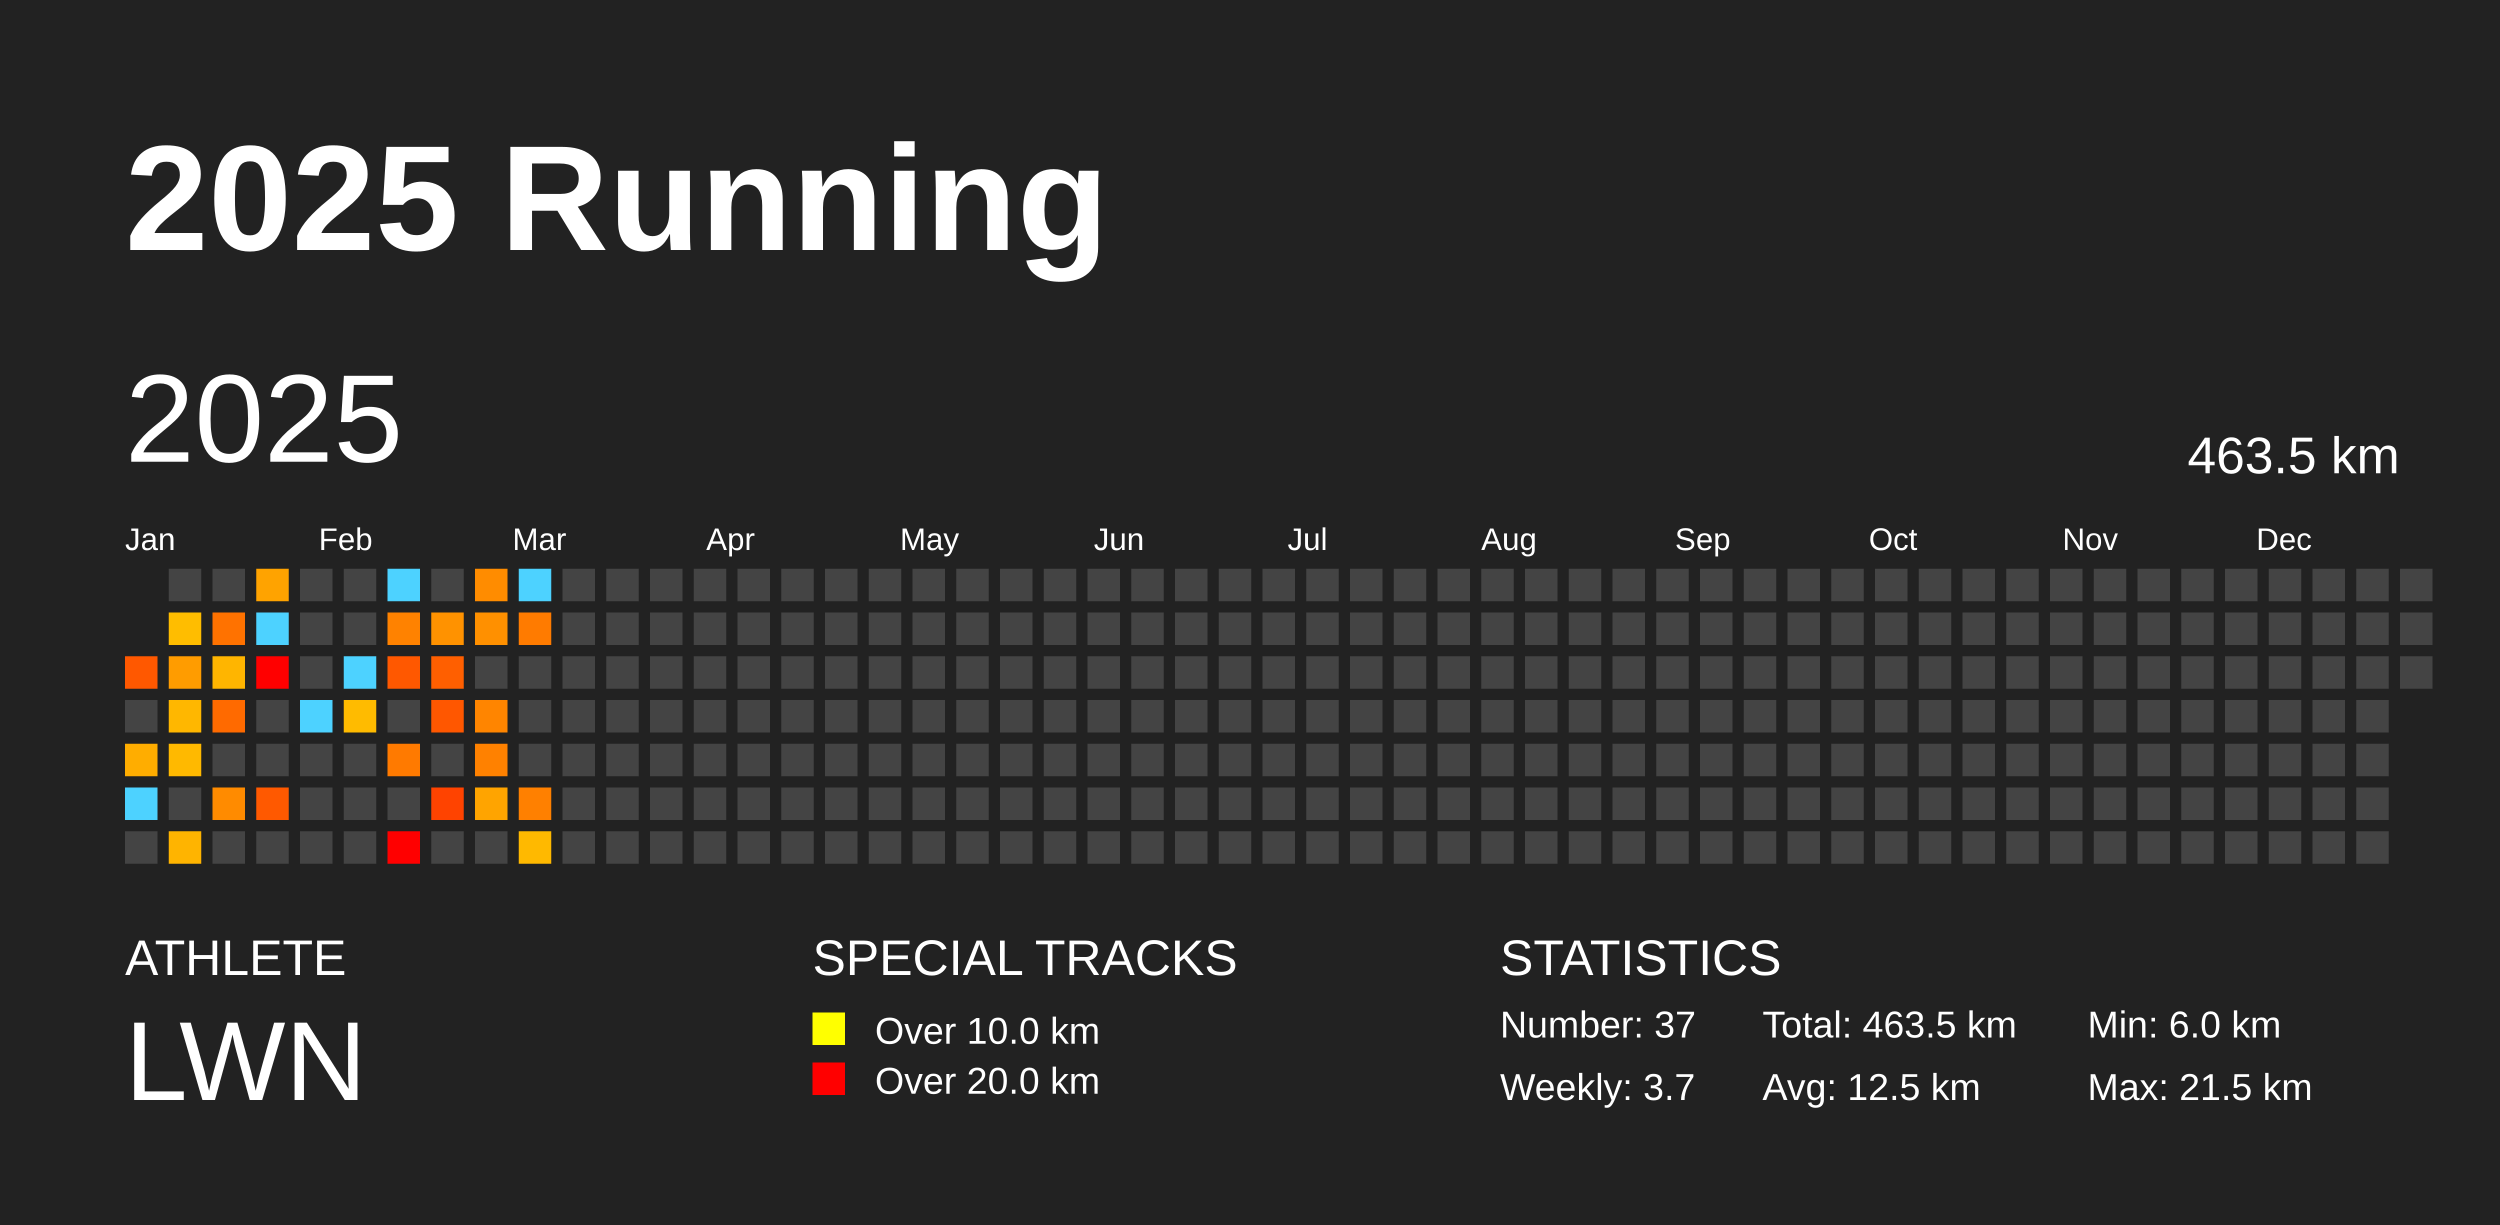
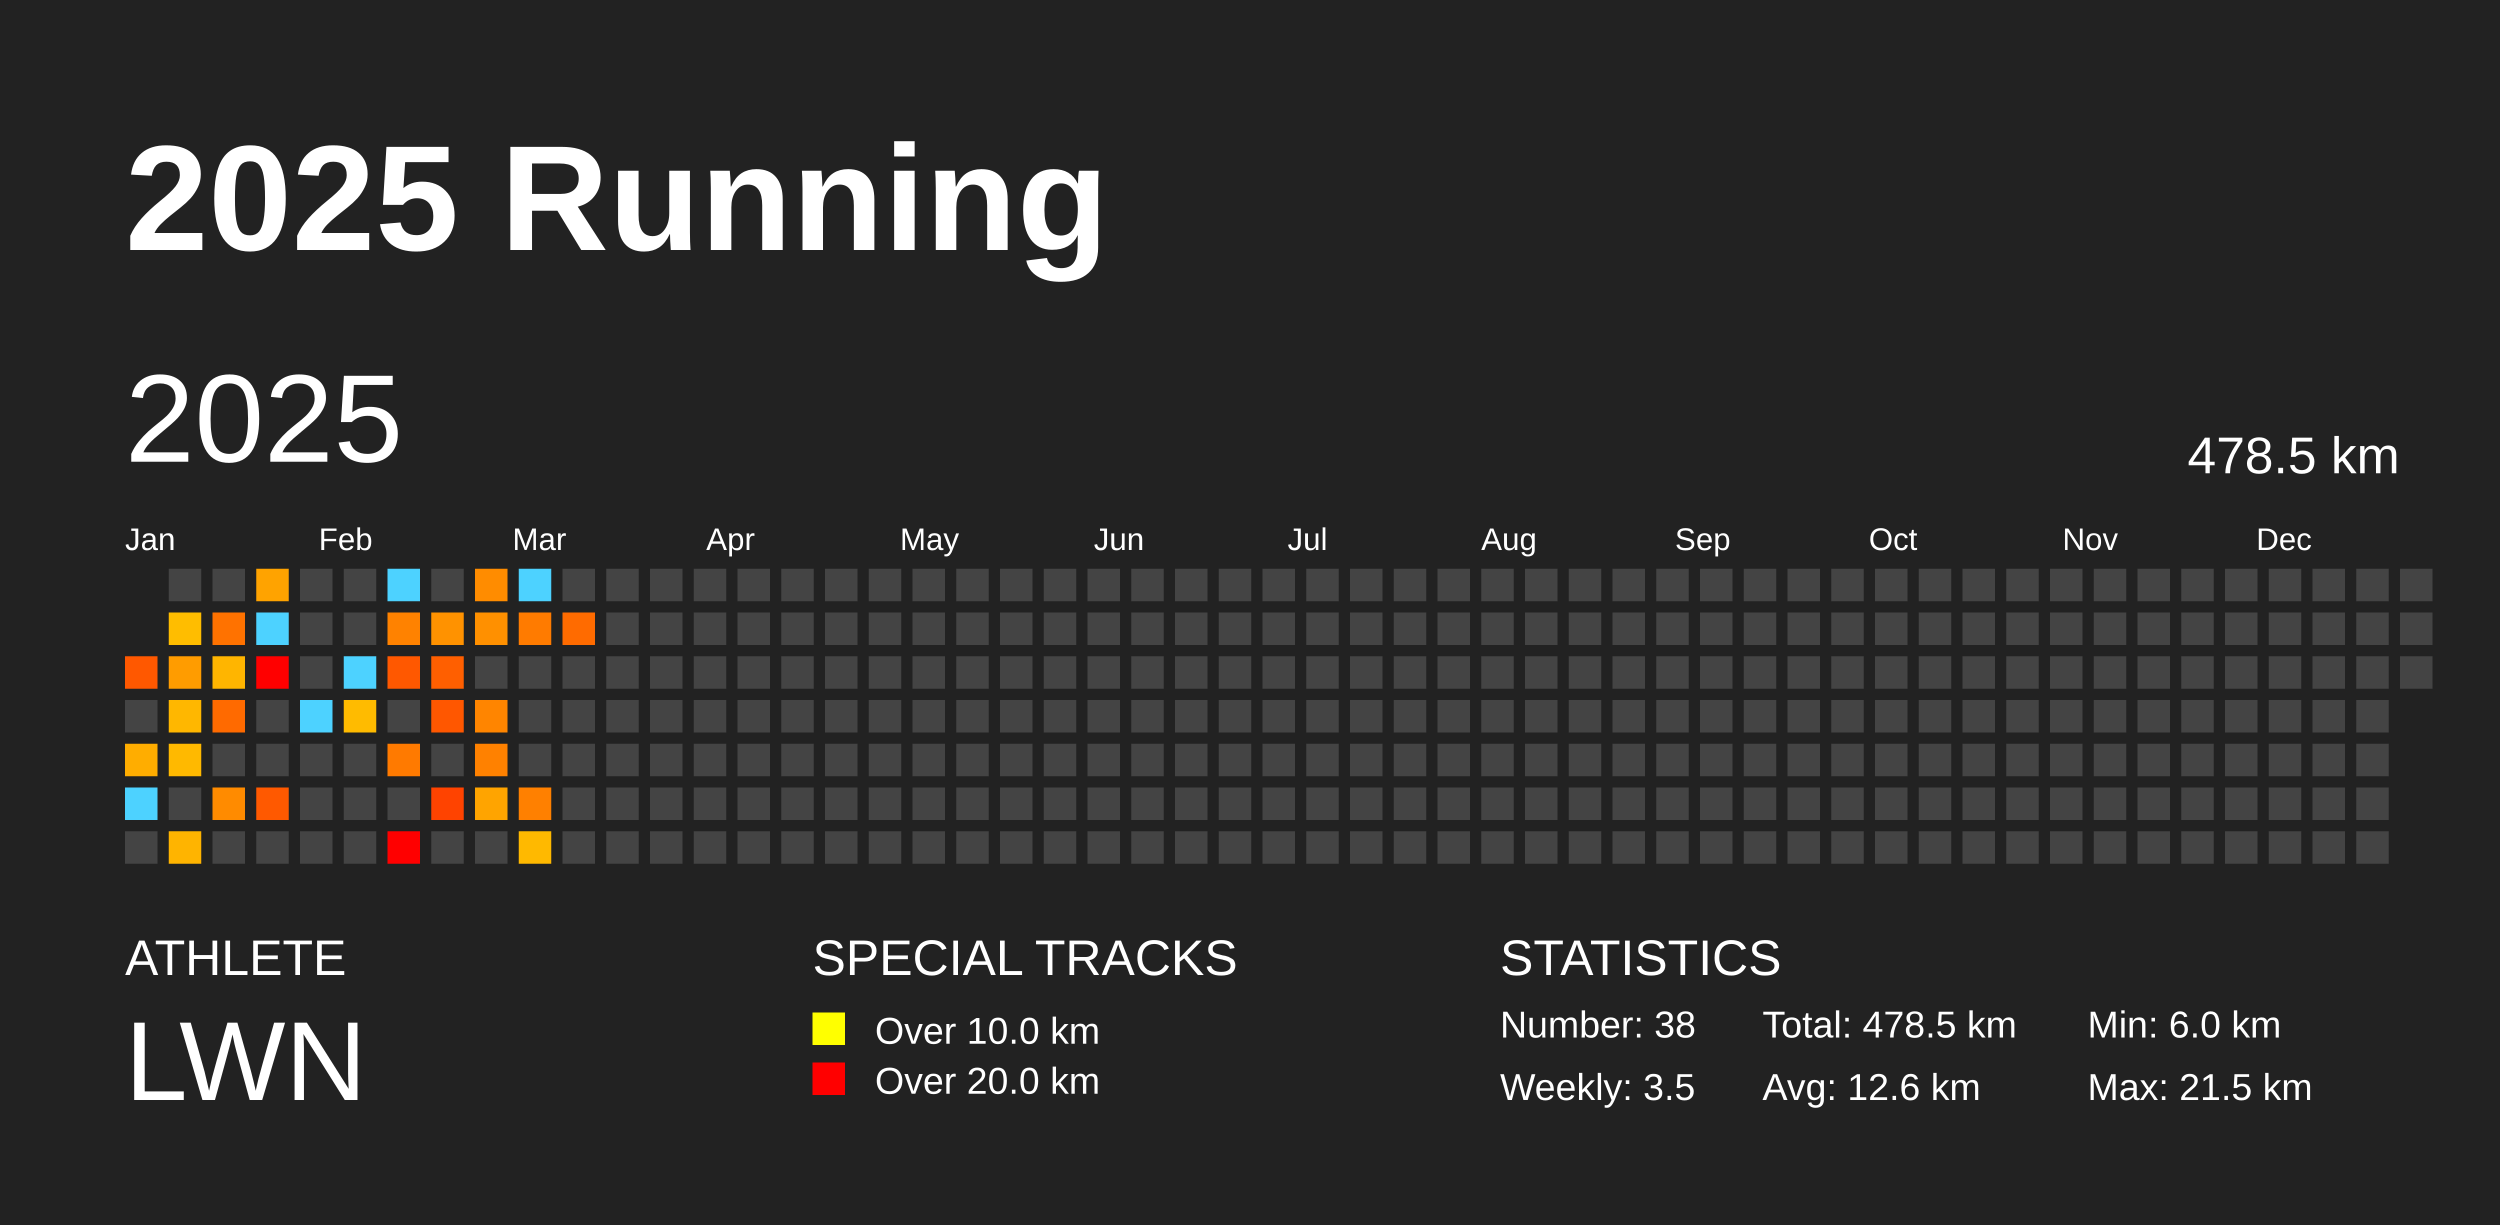
<svg xmlns="http://www.w3.org/2000/svg" baseProfile="full" height="98mm" version="1.1" viewBox="0,0,200,98" width="200mm">
  <defs />
  <rect fill="#222222" height="98" width="200" x="0" y="0" />
  <text fill="#FFFFFF" style="font-size:12px; font-family:Arial; font-weight:bold;" x="10" y="20">2025 Running</text>
  <text fill="#FFFFFF" style="font-size:4px; font-family:Arial" x="10" y="78">ATHLETE</text>
  <text fill="#FFFFFF" style="font-size:9px; font-family:Arial" x="10" y="88">LWN</text>
  <text fill="#FFFFFF" style="font-size:4px; font-family:Arial" x="65" y="78">SPECIAL TRACKS</text>
  <rect fill="yellow" height="2.6" width="2.6" x="65" y="81" />
  <text fill="#FFFFFF" style="font-size:3px; font-family:Arial" x="70" y="83.5">Over 10.0 km</text>
  <rect fill="red" height="2.6" width="2.6" x="65" y="85" />
  <text fill="#FFFFFF" style="font-size:3px; font-family:Arial" x="70" y="87.5">Over 20.0 km</text>
  <text fill="#FFFFFF" style="font-size:4px; font-family:Arial" x="120" y="78">STATISTICS</text>
-   <text fill="#FFFFFF" style="font-size:3px; font-family:Arial" x="120" y="83">Number: 37</text>
-   <text fill="#FFFFFF" style="font-size:3px; font-family:Arial" x="120" y="88">Weekly: 3.7</text>
-   <text fill="#FFFFFF" style="font-size:3px; font-family:Arial" x="141" y="83">Total: 463.5 km</text>
-   <text fill="#FFFFFF" style="font-size:3px; font-family:Arial" x="141" y="88">Avg: 12.5 km</text>
+   <text fill="#FFFFFF" style="font-size:3px; font-family:Arial" x="120" y="83">Number: 38</text>
+   <text fill="#FFFFFF" style="font-size:3px; font-family:Arial" x="120" y="88">Weekly: 3.5</text>
+   <text fill="#FFFFFF" style="font-size:3px; font-family:Arial" x="141" y="83">Total: 478.5 km</text>
+   <text fill="#FFFFFF" style="font-size:3px; font-family:Arial" x="141" y="88">Avg: 12.6 km</text>
  <text fill="#FFFFFF" style="font-size:3px; font-family:Arial" x="167" y="83">Min: 6.0 km</text>
  <text fill="#FFFFFF" style="font-size:3px; font-family:Arial" x="167" y="88">Max: 21.5 km</text>
  <text dominant-baseline="hanging" fill="#FFFFFF" style="font-size:10.0px; font-family:Arial;" x="10" y="30">2025</text>
-   <text dominant-baseline="hanging" fill="#FFFFFF" style="font-size:4.125px; font-family:Arial;" x="175" y="35">463.5 km</text>
+   <text dominant-baseline="hanging" fill="#FFFFFF" style="font-size:4.125px; font-family:Arial;" x="175" y="35">478.5 km</text>
  <text fill="#FFFFFF" style="font-size:2.5px; font-family:Arial" x="10.0" y="44">Jan</text>
  <text fill="#FFFFFF" style="font-size:2.5px; font-family:Arial" x="25.5" y="44">Feb</text>
  <text fill="#FFFFFF" style="font-size:2.5px; font-family:Arial" x="41.0" y="44">Mar</text>
  <text fill="#FFFFFF" style="font-size:2.5px; font-family:Arial" x="56.5" y="44">Apr</text>
  <text fill="#FFFFFF" style="font-size:2.5px; font-family:Arial" x="72.0" y="44">May</text>
  <text fill="#FFFFFF" style="font-size:2.5px; font-family:Arial" x="87.5" y="44">Jun</text>
  <text fill="#FFFFFF" style="font-size:2.5px; font-family:Arial" x="103.0" y="44">Jul</text>
  <text fill="#FFFFFF" style="font-size:2.5px; font-family:Arial" x="118.5" y="44">Aug</text>
  <text fill="#FFFFFF" style="font-size:2.5px; font-family:Arial" x="134.0" y="44">Sep</text>
  <text fill="#FFFFFF" style="font-size:2.5px; font-family:Arial" x="149.5" y="44">Oct</text>
  <text fill="#FFFFFF" style="font-size:2.5px; font-family:Arial" x="165.0" y="44">Nov</text>
  <text fill="#FFFFFF" style="font-size:2.5px; font-family:Arial" x="180.5" y="44">Dec</text>
  <rect fill="#ff5800" height="2.6" width="2.6" x="10.0" y="52.5" />
  <rect fill="#444444" height="2.6" width="2.6" x="10.0" y="56.0" />
  <rect fill="#ffad00" height="2.6" width="2.6" x="10.0" y="59.5" />
  <rect fill="#4dd2ff" height="2.6" width="2.6" x="10.0" y="63.0" />
  <rect fill="#444444" height="2.6" width="2.6" x="10.0" y="66.5" />
  <rect fill="#444444" height="2.6" width="2.6" x="13.5" y="45.5" />
  <rect fill="#ffbd00" height="2.6" width="2.6" x="13.5" y="49.0" />
  <rect fill="#ff9c00" height="2.6" width="2.6" x="13.5" y="52.5" />
  <rect fill="#ffb700" height="2.6" width="2.6" x="13.5" y="56.0" />
  <rect fill="#ffb900" height="2.6" width="2.6" x="13.5" y="59.5" />
  <rect fill="#444444" height="2.6" width="2.6" x="13.5" y="63.0" />
  <rect fill="#ffb400" height="2.6" width="2.6" x="13.5" y="66.5" />
  <rect fill="#444444" height="2.6" width="2.6" x="17.0" y="45.5" />
  <rect fill="#ff7200" height="2.6" width="2.6" x="17.0" y="49.0" />
  <rect fill="#ffb500" height="2.6" width="2.6" x="17.0" y="52.5" />
  <rect fill="#ff6a00" height="2.6" width="2.6" x="17.0" y="56.0" />
  <rect fill="#444444" height="2.6" width="2.6" x="17.0" y="59.5" />
  <rect fill="#ff8b00" height="2.6" width="2.6" x="17.0" y="63.0" />
  <rect fill="#444444" height="2.6" width="2.6" x="17.0" y="66.5" />
  <rect fill="#ffa300" height="2.6" width="2.6" x="20.5" y="45.5" />
  <rect fill="#4dd2ff" height="2.6" width="2.6" x="20.5" y="49.0" />
  <rect fill="red" height="2.6" width="2.6" x="20.5" y="52.5" />
  <rect fill="#444444" height="2.6" width="2.6" x="20.5" y="56.0" />
  <rect fill="#444444" height="2.6" width="2.6" x="20.5" y="59.5" />
  <rect fill="#ff5900" height="2.6" width="2.6" x="20.5" y="63.0" />
  <rect fill="#444444" height="2.6" width="2.6" x="20.5" y="66.5" />
  <rect fill="#444444" height="2.6" width="2.6" x="24.0" y="45.5" />
  <rect fill="#444444" height="2.6" width="2.6" x="24.0" y="49.0" />
  <rect fill="#444444" height="2.6" width="2.6" x="24.0" y="52.5" />
  <rect fill="#4dd2ff" height="2.6" width="2.6" x="24.0" y="56.0" />
  <rect fill="#444444" height="2.6" width="2.6" x="24.0" y="59.5" />
  <rect fill="#444444" height="2.6" width="2.6" x="24.0" y="63.0" />
  <rect fill="#444444" height="2.6" width="2.6" x="24.0" y="66.5" />
  <rect fill="#444444" height="2.6" width="2.6" x="27.5" y="45.5" />
  <rect fill="#444444" height="2.6" width="2.6" x="27.5" y="49.0" />
  <rect fill="#4dd2ff" height="2.6" width="2.6" x="27.5" y="52.5" />
  <rect fill="#ffbb00" height="2.6" width="2.6" x="27.5" y="56.0" />
  <rect fill="#444444" height="2.6" width="2.6" x="27.5" y="59.5" />
  <rect fill="#444444" height="2.6" width="2.6" x="27.5" y="63.0" />
  <rect fill="#444444" height="2.6" width="2.6" x="27.5" y="66.5" />
  <rect fill="#4dd2ff" height="2.6" width="2.6" x="31.0" y="45.5" />
  <rect fill="#ff8200" height="2.6" width="2.6" x="31.0" y="49.0" />
  <rect fill="#ff5800" height="2.6" width="2.6" x="31.0" y="52.5" />
  <rect fill="#444444" height="2.6" width="2.6" x="31.0" y="56.0" />
  <rect fill="#ff7a00" height="2.6" width="2.6" x="31.0" y="59.5" />
  <rect fill="#444444" height="2.6" width="2.6" x="31.0" y="63.0" />
  <rect fill="red" height="2.6" width="2.6" x="31.0" y="66.5" />
  <rect fill="#444444" height="2.6" width="2.6" x="34.5" y="45.5" />
  <rect fill="#ff9200" height="2.6" width="2.6" x="34.5" y="49.0" />
  <rect fill="#ff5f00" height="2.6" width="2.6" x="34.5" y="52.5" />
  <rect fill="#ff5700" height="2.6" width="2.6" x="34.5" y="56.0" />
  <rect fill="#444444" height="2.6" width="2.6" x="34.5" y="59.5" />
  <rect fill="#ff4300" height="2.6" width="2.6" x="34.5" y="63.0" />
  <rect fill="#444444" height="2.6" width="2.6" x="34.5" y="66.5" />
  <rect fill="#ff8c00" height="2.6" width="2.6" x="38.0" y="45.5" />
  <rect fill="#ff9000" height="2.6" width="2.6" x="38.0" y="49.0" />
  <rect fill="#444444" height="2.6" width="2.6" x="38.0" y="52.5" />
  <rect fill="#ff8500" height="2.6" width="2.6" x="38.0" y="56.0" />
  <rect fill="#ff8100" height="2.6" width="2.6" x="38.0" y="59.5" />
  <rect fill="#ffa400" height="2.6" width="2.6" x="38.0" y="63.0" />
  <rect fill="#444444" height="2.6" width="2.6" x="38.0" y="66.5" />
  <rect fill="#4dd2ff" height="2.6" width="2.6" x="41.5" y="45.5" />
  <rect fill="#ff7b00" height="2.6" width="2.6" x="41.5" y="49.0" />
  <rect fill="#444444" height="2.6" width="2.6" x="41.5" y="52.5" />
  <rect fill="#444444" height="2.6" width="2.6" x="41.5" y="56.0" />
  <rect fill="#444444" height="2.6" width="2.6" x="41.5" y="59.5" />
  <rect fill="#ff8000" height="2.6" width="2.6" x="41.5" y="63.0" />
  <rect fill="#ffb900" height="2.6" width="2.6" x="41.5" y="66.5" />
  <rect fill="#444444" height="2.6" width="2.6" x="45.0" y="45.5" />
-   <rect fill="#444444" height="2.6" width="2.6" x="45.0" y="49.0" />
+   <rect fill="#ff6b00" height="2.6" width="2.6" x="45.0" y="49.0" />
  <rect fill="#444444" height="2.6" width="2.6" x="45.0" y="52.5" />
  <rect fill="#444444" height="2.6" width="2.6" x="45.0" y="56.0" />
  <rect fill="#444444" height="2.6" width="2.6" x="45.0" y="59.5" />
  <rect fill="#444444" height="2.6" width="2.6" x="45.0" y="63.0" />
  <rect fill="#444444" height="2.6" width="2.6" x="45.0" y="66.5" />
  <rect fill="#444444" height="2.6" width="2.6" x="48.5" y="45.5" />
  <rect fill="#444444" height="2.6" width="2.6" x="48.5" y="49.0" />
  <rect fill="#444444" height="2.6" width="2.6" x="48.5" y="52.5" />
  <rect fill="#444444" height="2.6" width="2.6" x="48.5" y="56.0" />
  <rect fill="#444444" height="2.6" width="2.6" x="48.5" y="59.5" />
  <rect fill="#444444" height="2.6" width="2.6" x="48.5" y="63.0" />
  <rect fill="#444444" height="2.6" width="2.6" x="48.5" y="66.5" />
  <rect fill="#444444" height="2.6" width="2.6" x="52.0" y="45.5" />
  <rect fill="#444444" height="2.6" width="2.6" x="52.0" y="49.0" />
  <rect fill="#444444" height="2.6" width="2.6" x="52.0" y="52.5" />
  <rect fill="#444444" height="2.6" width="2.6" x="52.0" y="56.0" />
  <rect fill="#444444" height="2.6" width="2.6" x="52.0" y="59.5" />
  <rect fill="#444444" height="2.6" width="2.6" x="52.0" y="63.0" />
  <rect fill="#444444" height="2.6" width="2.6" x="52.0" y="66.5" />
  <rect fill="#444444" height="2.6" width="2.6" x="55.5" y="45.5" />
  <rect fill="#444444" height="2.6" width="2.6" x="55.5" y="49.0" />
  <rect fill="#444444" height="2.6" width="2.6" x="55.5" y="52.5" />
  <rect fill="#444444" height="2.6" width="2.6" x="55.5" y="56.0" />
  <rect fill="#444444" height="2.6" width="2.6" x="55.5" y="59.5" />
  <rect fill="#444444" height="2.6" width="2.6" x="55.5" y="63.0" />
  <rect fill="#444444" height="2.6" width="2.6" x="55.5" y="66.5" />
  <rect fill="#444444" height="2.6" width="2.6" x="59.0" y="45.5" />
  <rect fill="#444444" height="2.6" width="2.6" x="59.0" y="49.0" />
  <rect fill="#444444" height="2.6" width="2.6" x="59.0" y="52.5" />
  <rect fill="#444444" height="2.6" width="2.6" x="59.0" y="56.0" />
  <rect fill="#444444" height="2.6" width="2.6" x="59.0" y="59.5" />
  <rect fill="#444444" height="2.6" width="2.6" x="59.0" y="63.0" />
  <rect fill="#444444" height="2.6" width="2.6" x="59.0" y="66.5" />
  <rect fill="#444444" height="2.6" width="2.6" x="62.5" y="45.5" />
  <rect fill="#444444" height="2.6" width="2.6" x="62.5" y="49.0" />
  <rect fill="#444444" height="2.6" width="2.6" x="62.5" y="52.5" />
  <rect fill="#444444" height="2.6" width="2.6" x="62.5" y="56.0" />
  <rect fill="#444444" height="2.6" width="2.6" x="62.5" y="59.5" />
  <rect fill="#444444" height="2.6" width="2.6" x="62.5" y="63.0" />
  <rect fill="#444444" height="2.6" width="2.6" x="62.5" y="66.5" />
  <rect fill="#444444" height="2.6" width="2.6" x="66.0" y="45.5" />
  <rect fill="#444444" height="2.6" width="2.6" x="66.0" y="49.0" />
  <rect fill="#444444" height="2.6" width="2.6" x="66.0" y="52.5" />
  <rect fill="#444444" height="2.6" width="2.6" x="66.0" y="56.0" />
  <rect fill="#444444" height="2.6" width="2.6" x="66.0" y="59.5" />
  <rect fill="#444444" height="2.6" width="2.6" x="66.0" y="63.0" />
  <rect fill="#444444" height="2.6" width="2.6" x="66.0" y="66.5" />
  <rect fill="#444444" height="2.6" width="2.6" x="69.5" y="45.5" />
  <rect fill="#444444" height="2.6" width="2.6" x="69.5" y="49.0" />
  <rect fill="#444444" height="2.6" width="2.6" x="69.5" y="52.5" />
  <rect fill="#444444" height="2.6" width="2.6" x="69.5" y="56.0" />
  <rect fill="#444444" height="2.6" width="2.6" x="69.5" y="59.5" />
  <rect fill="#444444" height="2.6" width="2.6" x="69.5" y="63.0" />
  <rect fill="#444444" height="2.6" width="2.6" x="69.5" y="66.5" />
  <rect fill="#444444" height="2.6" width="2.6" x="73.0" y="45.5" />
  <rect fill="#444444" height="2.6" width="2.6" x="73.0" y="49.0" />
  <rect fill="#444444" height="2.6" width="2.6" x="73.0" y="52.5" />
  <rect fill="#444444" height="2.6" width="2.6" x="73.0" y="56.0" />
  <rect fill="#444444" height="2.6" width="2.6" x="73.0" y="59.5" />
  <rect fill="#444444" height="2.6" width="2.6" x="73.0" y="63.0" />
  <rect fill="#444444" height="2.6" width="2.6" x="73.0" y="66.5" />
  <rect fill="#444444" height="2.6" width="2.6" x="76.5" y="45.5" />
  <rect fill="#444444" height="2.6" width="2.6" x="76.5" y="49.0" />
  <rect fill="#444444" height="2.6" width="2.6" x="76.5" y="52.5" />
  <rect fill="#444444" height="2.6" width="2.6" x="76.5" y="56.0" />
  <rect fill="#444444" height="2.6" width="2.6" x="76.5" y="59.5" />
  <rect fill="#444444" height="2.6" width="2.6" x="76.5" y="63.0" />
  <rect fill="#444444" height="2.6" width="2.6" x="76.5" y="66.5" />
  <rect fill="#444444" height="2.6" width="2.6" x="80.0" y="45.5" />
  <rect fill="#444444" height="2.6" width="2.6" x="80.0" y="49.0" />
  <rect fill="#444444" height="2.6" width="2.6" x="80.0" y="52.5" />
  <rect fill="#444444" height="2.6" width="2.6" x="80.0" y="56.0" />
  <rect fill="#444444" height="2.6" width="2.6" x="80.0" y="59.5" />
  <rect fill="#444444" height="2.6" width="2.6" x="80.0" y="63.0" />
  <rect fill="#444444" height="2.6" width="2.6" x="80.0" y="66.5" />
  <rect fill="#444444" height="2.6" width="2.6" x="83.5" y="45.5" />
  <rect fill="#444444" height="2.6" width="2.6" x="83.5" y="49.0" />
  <rect fill="#444444" height="2.6" width="2.6" x="83.5" y="52.5" />
  <rect fill="#444444" height="2.6" width="2.6" x="83.5" y="56.0" />
  <rect fill="#444444" height="2.6" width="2.6" x="83.5" y="59.5" />
  <rect fill="#444444" height="2.6" width="2.6" x="83.5" y="63.0" />
  <rect fill="#444444" height="2.6" width="2.6" x="83.5" y="66.5" />
  <rect fill="#444444" height="2.6" width="2.6" x="87.0" y="45.5" />
  <rect fill="#444444" height="2.6" width="2.6" x="87.0" y="49.0" />
  <rect fill="#444444" height="2.6" width="2.6" x="87.0" y="52.5" />
  <rect fill="#444444" height="2.6" width="2.6" x="87.0" y="56.0" />
  <rect fill="#444444" height="2.6" width="2.6" x="87.0" y="59.5" />
  <rect fill="#444444" height="2.6" width="2.6" x="87.0" y="63.0" />
  <rect fill="#444444" height="2.6" width="2.6" x="87.0" y="66.5" />
  <rect fill="#444444" height="2.6" width="2.6" x="90.5" y="45.5" />
  <rect fill="#444444" height="2.6" width="2.6" x="90.5" y="49.0" />
  <rect fill="#444444" height="2.6" width="2.6" x="90.5" y="52.5" />
  <rect fill="#444444" height="2.6" width="2.6" x="90.5" y="56.0" />
  <rect fill="#444444" height="2.6" width="2.6" x="90.5" y="59.5" />
  <rect fill="#444444" height="2.6" width="2.6" x="90.5" y="63.0" />
  <rect fill="#444444" height="2.6" width="2.6" x="90.5" y="66.5" />
  <rect fill="#444444" height="2.6" width="2.6" x="94.0" y="45.5" />
  <rect fill="#444444" height="2.6" width="2.6" x="94.0" y="49.0" />
  <rect fill="#444444" height="2.6" width="2.6" x="94.0" y="52.5" />
  <rect fill="#444444" height="2.6" width="2.6" x="94.0" y="56.0" />
  <rect fill="#444444" height="2.6" width="2.6" x="94.0" y="59.5" />
  <rect fill="#444444" height="2.6" width="2.6" x="94.0" y="63.0" />
  <rect fill="#444444" height="2.6" width="2.6" x="94.0" y="66.5" />
  <rect fill="#444444" height="2.6" width="2.6" x="97.5" y="45.5" />
  <rect fill="#444444" height="2.6" width="2.6" x="97.5" y="49.0" />
  <rect fill="#444444" height="2.6" width="2.6" x="97.5" y="52.5" />
  <rect fill="#444444" height="2.6" width="2.6" x="97.5" y="56.0" />
  <rect fill="#444444" height="2.6" width="2.6" x="97.5" y="59.5" />
  <rect fill="#444444" height="2.6" width="2.6" x="97.5" y="63.0" />
  <rect fill="#444444" height="2.6" width="2.6" x="97.5" y="66.5" />
  <rect fill="#444444" height="2.6" width="2.6" x="101.0" y="45.5" />
  <rect fill="#444444" height="2.6" width="2.6" x="101.0" y="49.0" />
  <rect fill="#444444" height="2.6" width="2.6" x="101.0" y="52.5" />
  <rect fill="#444444" height="2.6" width="2.6" x="101.0" y="56.0" />
  <rect fill="#444444" height="2.6" width="2.6" x="101.0" y="59.5" />
  <rect fill="#444444" height="2.6" width="2.6" x="101.0" y="63.0" />
  <rect fill="#444444" height="2.6" width="2.6" x="101.0" y="66.5" />
  <rect fill="#444444" height="2.6" width="2.6" x="104.5" y="45.5" />
  <rect fill="#444444" height="2.6" width="2.6" x="104.5" y="49.0" />
  <rect fill="#444444" height="2.6" width="2.6" x="104.5" y="52.5" />
  <rect fill="#444444" height="2.6" width="2.6" x="104.5" y="56.0" />
  <rect fill="#444444" height="2.6" width="2.6" x="104.5" y="59.5" />
  <rect fill="#444444" height="2.6" width="2.6" x="104.5" y="63.0" />
  <rect fill="#444444" height="2.6" width="2.6" x="104.5" y="66.5" />
  <rect fill="#444444" height="2.6" width="2.6" x="108.0" y="45.5" />
  <rect fill="#444444" height="2.6" width="2.6" x="108.0" y="49.0" />
  <rect fill="#444444" height="2.6" width="2.6" x="108.0" y="52.5" />
  <rect fill="#444444" height="2.6" width="2.6" x="108.0" y="56.0" />
  <rect fill="#444444" height="2.6" width="2.6" x="108.0" y="59.5" />
  <rect fill="#444444" height="2.6" width="2.6" x="108.0" y="63.0" />
  <rect fill="#444444" height="2.6" width="2.6" x="108.0" y="66.5" />
  <rect fill="#444444" height="2.6" width="2.6" x="111.5" y="45.5" />
  <rect fill="#444444" height="2.6" width="2.6" x="111.5" y="49.0" />
  <rect fill="#444444" height="2.6" width="2.6" x="111.5" y="52.5" />
  <rect fill="#444444" height="2.6" width="2.6" x="111.5" y="56.0" />
  <rect fill="#444444" height="2.6" width="2.6" x="111.5" y="59.5" />
  <rect fill="#444444" height="2.6" width="2.6" x="111.5" y="63.0" />
  <rect fill="#444444" height="2.6" width="2.6" x="111.5" y="66.5" />
  <rect fill="#444444" height="2.6" width="2.6" x="115.0" y="45.5" />
  <rect fill="#444444" height="2.6" width="2.6" x="115.0" y="49.0" />
  <rect fill="#444444" height="2.6" width="2.6" x="115.0" y="52.5" />
  <rect fill="#444444" height="2.6" width="2.6" x="115.0" y="56.0" />
  <rect fill="#444444" height="2.6" width="2.6" x="115.0" y="59.5" />
  <rect fill="#444444" height="2.6" width="2.6" x="115.0" y="63.0" />
  <rect fill="#444444" height="2.6" width="2.6" x="115.0" y="66.5" />
  <rect fill="#444444" height="2.6" width="2.6" x="118.5" y="45.5" />
  <rect fill="#444444" height="2.6" width="2.6" x="118.5" y="49.0" />
  <rect fill="#444444" height="2.6" width="2.6" x="118.5" y="52.5" />
  <rect fill="#444444" height="2.6" width="2.6" x="118.5" y="56.0" />
  <rect fill="#444444" height="2.6" width="2.6" x="118.5" y="59.5" />
  <rect fill="#444444" height="2.6" width="2.6" x="118.5" y="63.0" />
  <rect fill="#444444" height="2.6" width="2.6" x="118.5" y="66.5" />
  <rect fill="#444444" height="2.6" width="2.6" x="122.0" y="45.5" />
  <rect fill="#444444" height="2.6" width="2.6" x="122.0" y="49.0" />
  <rect fill="#444444" height="2.6" width="2.6" x="122.0" y="52.5" />
  <rect fill="#444444" height="2.6" width="2.6" x="122.0" y="56.0" />
  <rect fill="#444444" height="2.6" width="2.6" x="122.0" y="59.5" />
  <rect fill="#444444" height="2.6" width="2.6" x="122.0" y="63.0" />
  <rect fill="#444444" height="2.6" width="2.6" x="122.0" y="66.5" />
  <rect fill="#444444" height="2.6" width="2.6" x="125.5" y="45.5" />
  <rect fill="#444444" height="2.6" width="2.6" x="125.5" y="49.0" />
  <rect fill="#444444" height="2.6" width="2.6" x="125.5" y="52.5" />
  <rect fill="#444444" height="2.6" width="2.6" x="125.5" y="56.0" />
  <rect fill="#444444" height="2.6" width="2.6" x="125.5" y="59.5" />
  <rect fill="#444444" height="2.6" width="2.6" x="125.5" y="63.0" />
  <rect fill="#444444" height="2.6" width="2.6" x="125.5" y="66.5" />
  <rect fill="#444444" height="2.6" width="2.6" x="129.0" y="45.5" />
  <rect fill="#444444" height="2.6" width="2.6" x="129.0" y="49.0" />
  <rect fill="#444444" height="2.6" width="2.6" x="129.0" y="52.5" />
  <rect fill="#444444" height="2.6" width="2.6" x="129.0" y="56.0" />
  <rect fill="#444444" height="2.6" width="2.6" x="129.0" y="59.5" />
  <rect fill="#444444" height="2.6" width="2.6" x="129.0" y="63.0" />
  <rect fill="#444444" height="2.6" width="2.6" x="129.0" y="66.5" />
  <rect fill="#444444" height="2.6" width="2.6" x="132.5" y="45.5" />
  <rect fill="#444444" height="2.6" width="2.6" x="132.5" y="49.0" />
  <rect fill="#444444" height="2.6" width="2.6" x="132.5" y="52.5" />
  <rect fill="#444444" height="2.6" width="2.6" x="132.5" y="56.0" />
  <rect fill="#444444" height="2.6" width="2.6" x="132.5" y="59.5" />
  <rect fill="#444444" height="2.6" width="2.6" x="132.5" y="63.0" />
  <rect fill="#444444" height="2.6" width="2.6" x="132.5" y="66.5" />
  <rect fill="#444444" height="2.6" width="2.6" x="136.0" y="45.5" />
  <rect fill="#444444" height="2.6" width="2.6" x="136.0" y="49.0" />
  <rect fill="#444444" height="2.6" width="2.6" x="136.0" y="52.5" />
  <rect fill="#444444" height="2.6" width="2.6" x="136.0" y="56.0" />
  <rect fill="#444444" height="2.6" width="2.6" x="136.0" y="59.5" />
  <rect fill="#444444" height="2.6" width="2.6" x="136.0" y="63.0" />
  <rect fill="#444444" height="2.6" width="2.6" x="136.0" y="66.5" />
  <rect fill="#444444" height="2.6" width="2.6" x="139.5" y="45.5" />
  <rect fill="#444444" height="2.6" width="2.6" x="139.5" y="49.0" />
  <rect fill="#444444" height="2.6" width="2.6" x="139.5" y="52.5" />
  <rect fill="#444444" height="2.6" width="2.6" x="139.5" y="56.0" />
  <rect fill="#444444" height="2.6" width="2.6" x="139.5" y="59.5" />
  <rect fill="#444444" height="2.6" width="2.6" x="139.5" y="63.0" />
  <rect fill="#444444" height="2.6" width="2.6" x="139.5" y="66.5" />
  <rect fill="#444444" height="2.6" width="2.6" x="143.0" y="45.5" />
  <rect fill="#444444" height="2.6" width="2.6" x="143.0" y="49.0" />
  <rect fill="#444444" height="2.6" width="2.6" x="143.0" y="52.5" />
  <rect fill="#444444" height="2.6" width="2.6" x="143.0" y="56.0" />
  <rect fill="#444444" height="2.6" width="2.6" x="143.0" y="59.5" />
  <rect fill="#444444" height="2.6" width="2.6" x="143.0" y="63.0" />
  <rect fill="#444444" height="2.6" width="2.6" x="143.0" y="66.5" />
  <rect fill="#444444" height="2.6" width="2.6" x="146.5" y="45.5" />
  <rect fill="#444444" height="2.6" width="2.6" x="146.5" y="49.0" />
  <rect fill="#444444" height="2.6" width="2.6" x="146.5" y="52.5" />
  <rect fill="#444444" height="2.6" width="2.6" x="146.5" y="56.0" />
  <rect fill="#444444" height="2.6" width="2.6" x="146.5" y="59.5" />
  <rect fill="#444444" height="2.6" width="2.6" x="146.5" y="63.0" />
  <rect fill="#444444" height="2.6" width="2.6" x="146.5" y="66.5" />
  <rect fill="#444444" height="2.6" width="2.6" x="150.0" y="45.5" />
  <rect fill="#444444" height="2.6" width="2.6" x="150.0" y="49.0" />
  <rect fill="#444444" height="2.6" width="2.6" x="150.0" y="52.5" />
  <rect fill="#444444" height="2.6" width="2.6" x="150.0" y="56.0" />
  <rect fill="#444444" height="2.6" width="2.6" x="150.0" y="59.5" />
  <rect fill="#444444" height="2.6" width="2.6" x="150.0" y="63.0" />
  <rect fill="#444444" height="2.6" width="2.6" x="150.0" y="66.5" />
  <rect fill="#444444" height="2.6" width="2.6" x="153.5" y="45.5" />
  <rect fill="#444444" height="2.6" width="2.6" x="153.5" y="49.0" />
  <rect fill="#444444" height="2.6" width="2.6" x="153.5" y="52.5" />
  <rect fill="#444444" height="2.6" width="2.6" x="153.5" y="56.0" />
  <rect fill="#444444" height="2.6" width="2.6" x="153.5" y="59.5" />
  <rect fill="#444444" height="2.6" width="2.6" x="153.5" y="63.0" />
  <rect fill="#444444" height="2.6" width="2.6" x="153.5" y="66.5" />
  <rect fill="#444444" height="2.6" width="2.6" x="157.0" y="45.5" />
  <rect fill="#444444" height="2.6" width="2.6" x="157.0" y="49.0" />
  <rect fill="#444444" height="2.6" width="2.6" x="157.0" y="52.5" />
  <rect fill="#444444" height="2.6" width="2.6" x="157.0" y="56.0" />
  <rect fill="#444444" height="2.6" width="2.6" x="157.0" y="59.5" />
  <rect fill="#444444" height="2.6" width="2.6" x="157.0" y="63.0" />
  <rect fill="#444444" height="2.6" width="2.6" x="157.0" y="66.5" />
  <rect fill="#444444" height="2.6" width="2.6" x="160.5" y="45.5" />
  <rect fill="#444444" height="2.6" width="2.6" x="160.5" y="49.0" />
  <rect fill="#444444" height="2.6" width="2.6" x="160.5" y="52.5" />
  <rect fill="#444444" height="2.6" width="2.6" x="160.5" y="56.0" />
  <rect fill="#444444" height="2.6" width="2.6" x="160.5" y="59.5" />
  <rect fill="#444444" height="2.6" width="2.6" x="160.5" y="63.0" />
  <rect fill="#444444" height="2.6" width="2.6" x="160.5" y="66.5" />
  <rect fill="#444444" height="2.6" width="2.6" x="164.0" y="45.5" />
  <rect fill="#444444" height="2.6" width="2.6" x="164.0" y="49.0" />
  <rect fill="#444444" height="2.6" width="2.6" x="164.0" y="52.5" />
  <rect fill="#444444" height="2.6" width="2.6" x="164.0" y="56.0" />
  <rect fill="#444444" height="2.6" width="2.6" x="164.0" y="59.5" />
  <rect fill="#444444" height="2.6" width="2.6" x="164.0" y="63.0" />
  <rect fill="#444444" height="2.6" width="2.6" x="164.0" y="66.5" />
  <rect fill="#444444" height="2.6" width="2.6" x="167.5" y="45.5" />
  <rect fill="#444444" height="2.6" width="2.6" x="167.5" y="49.0" />
  <rect fill="#444444" height="2.6" width="2.6" x="167.5" y="52.5" />
  <rect fill="#444444" height="2.6" width="2.6" x="167.5" y="56.0" />
  <rect fill="#444444" height="2.6" width="2.6" x="167.5" y="59.5" />
  <rect fill="#444444" height="2.6" width="2.6" x="167.5" y="63.0" />
  <rect fill="#444444" height="2.6" width="2.6" x="167.5" y="66.5" />
  <rect fill="#444444" height="2.6" width="2.6" x="171.0" y="45.5" />
  <rect fill="#444444" height="2.6" width="2.6" x="171.0" y="49.0" />
  <rect fill="#444444" height="2.6" width="2.6" x="171.0" y="52.5" />
  <rect fill="#444444" height="2.6" width="2.6" x="171.0" y="56.0" />
  <rect fill="#444444" height="2.6" width="2.6" x="171.0" y="59.5" />
  <rect fill="#444444" height="2.6" width="2.6" x="171.0" y="63.0" />
  <rect fill="#444444" height="2.6" width="2.6" x="171.0" y="66.5" />
  <rect fill="#444444" height="2.6" width="2.6" x="174.5" y="45.5" />
  <rect fill="#444444" height="2.6" width="2.6" x="174.5" y="49.0" />
  <rect fill="#444444" height="2.6" width="2.6" x="174.5" y="52.5" />
  <rect fill="#444444" height="2.6" width="2.6" x="174.5" y="56.0" />
  <rect fill="#444444" height="2.6" width="2.6" x="174.5" y="59.5" />
  <rect fill="#444444" height="2.6" width="2.6" x="174.5" y="63.0" />
  <rect fill="#444444" height="2.6" width="2.6" x="174.5" y="66.5" />
  <rect fill="#444444" height="2.6" width="2.6" x="178.0" y="45.5" />
  <rect fill="#444444" height="2.6" width="2.6" x="178.0" y="49.0" />
  <rect fill="#444444" height="2.6" width="2.6" x="178.0" y="52.5" />
  <rect fill="#444444" height="2.6" width="2.6" x="178.0" y="56.0" />
  <rect fill="#444444" height="2.6" width="2.6" x="178.0" y="59.5" />
  <rect fill="#444444" height="2.6" width="2.6" x="178.0" y="63.0" />
  <rect fill="#444444" height="2.6" width="2.6" x="178.0" y="66.5" />
  <rect fill="#444444" height="2.6" width="2.6" x="181.5" y="45.5" />
  <rect fill="#444444" height="2.6" width="2.6" x="181.5" y="49.0" />
  <rect fill="#444444" height="2.6" width="2.6" x="181.5" y="52.5" />
  <rect fill="#444444" height="2.6" width="2.6" x="181.5" y="56.0" />
  <rect fill="#444444" height="2.6" width="2.6" x="181.5" y="59.5" />
  <rect fill="#444444" height="2.6" width="2.6" x="181.5" y="63.0" />
  <rect fill="#444444" height="2.6" width="2.6" x="181.5" y="66.5" />
  <rect fill="#444444" height="2.6" width="2.6" x="185.0" y="45.5" />
  <rect fill="#444444" height="2.6" width="2.6" x="185.0" y="49.0" />
  <rect fill="#444444" height="2.6" width="2.6" x="185.0" y="52.5" />
  <rect fill="#444444" height="2.6" width="2.6" x="185.0" y="56.0" />
  <rect fill="#444444" height="2.6" width="2.6" x="185.0" y="59.5" />
  <rect fill="#444444" height="2.6" width="2.6" x="185.0" y="63.0" />
  <rect fill="#444444" height="2.6" width="2.6" x="185.0" y="66.5" />
  <rect fill="#444444" height="2.6" width="2.6" x="188.5" y="45.5" />
  <rect fill="#444444" height="2.6" width="2.6" x="188.5" y="49.0" />
  <rect fill="#444444" height="2.6" width="2.6" x="188.5" y="52.5" />
  <rect fill="#444444" height="2.6" width="2.6" x="188.5" y="56.0" />
  <rect fill="#444444" height="2.6" width="2.6" x="188.5" y="59.5" />
  <rect fill="#444444" height="2.6" width="2.6" x="188.5" y="63.0" />
  <rect fill="#444444" height="2.6" width="2.6" x="188.5" y="66.5" />
  <rect fill="#444444" height="2.6" width="2.6" x="192.0" y="45.5" />
  <rect fill="#444444" height="2.6" width="2.6" x="192.0" y="49.0" />
  <rect fill="#444444" height="2.6" width="2.6" x="192.0" y="52.5" />
</svg>
